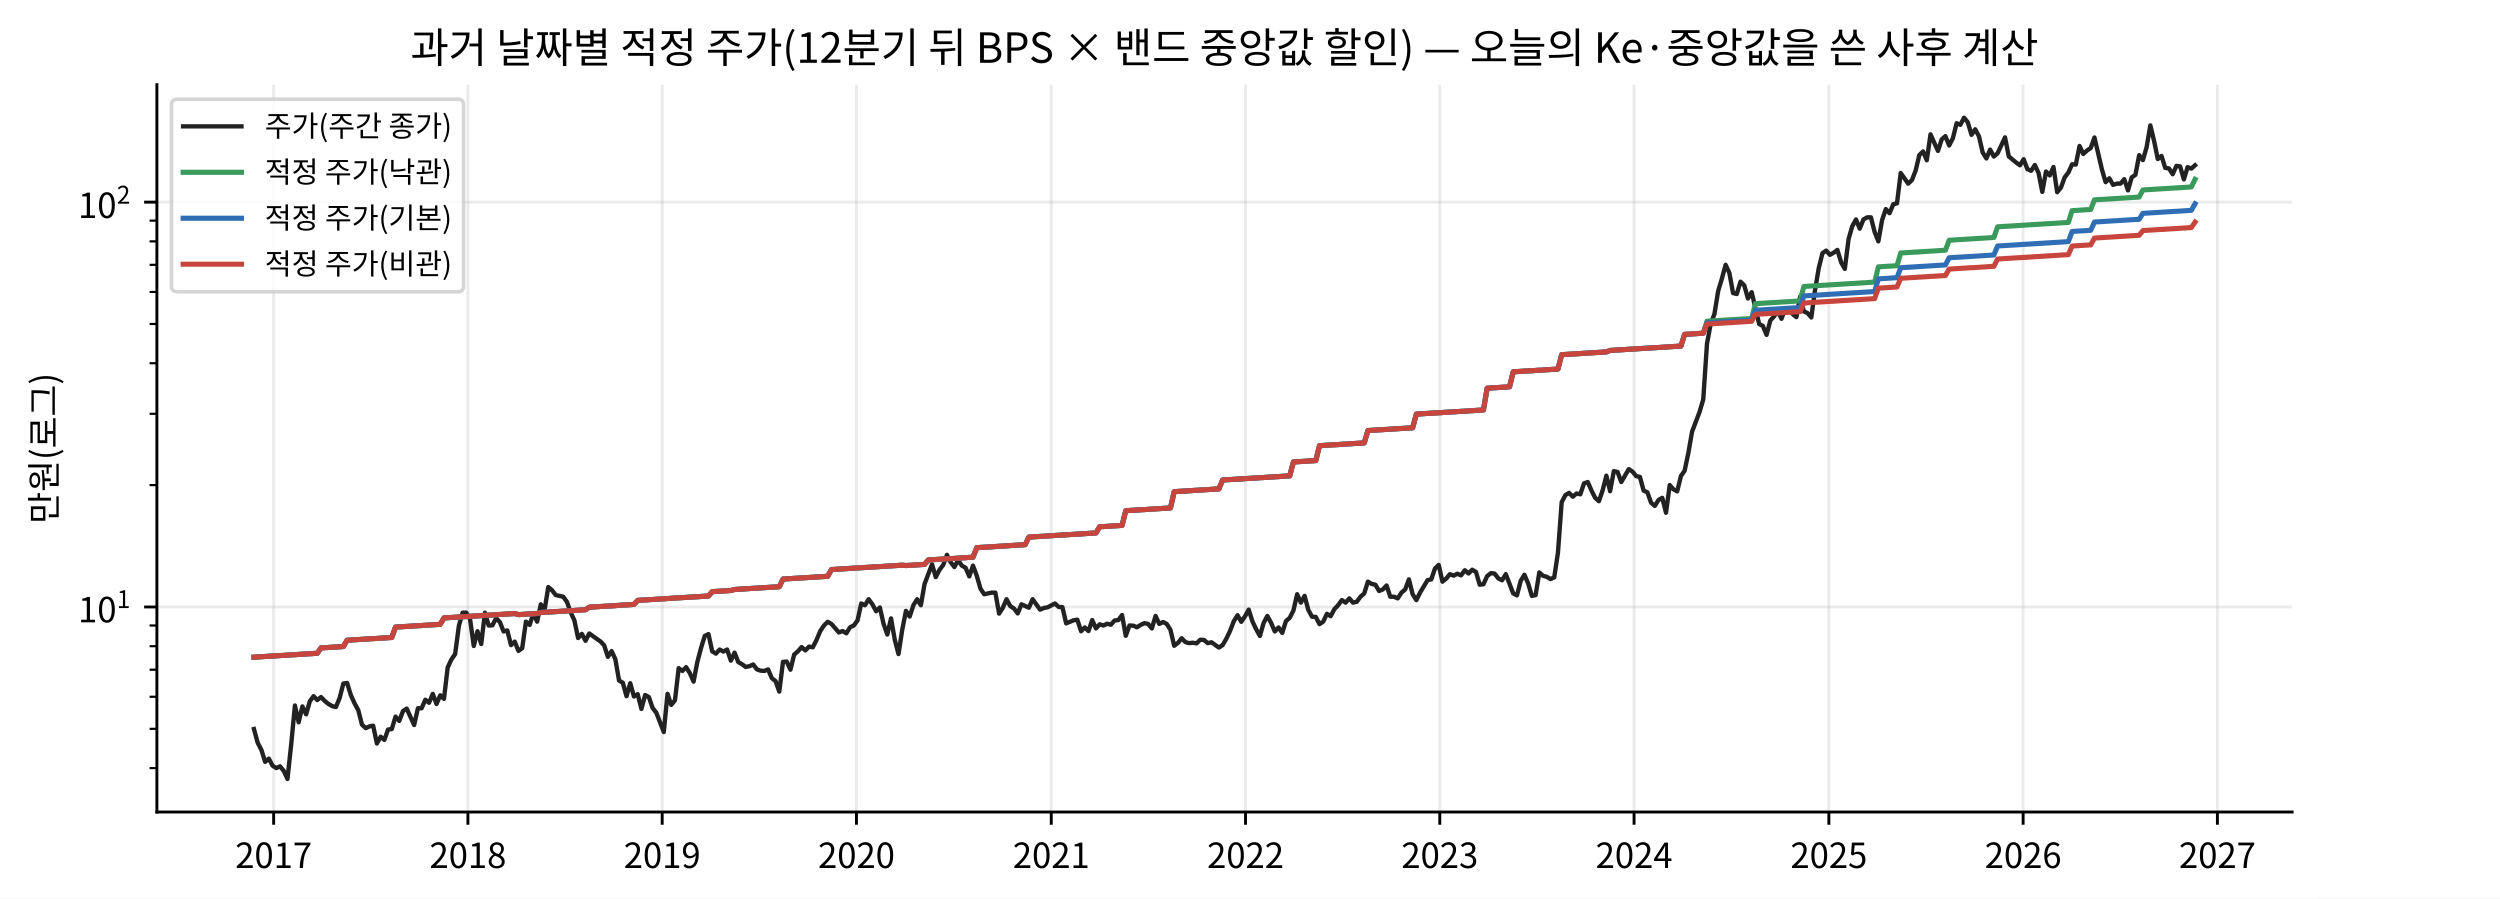
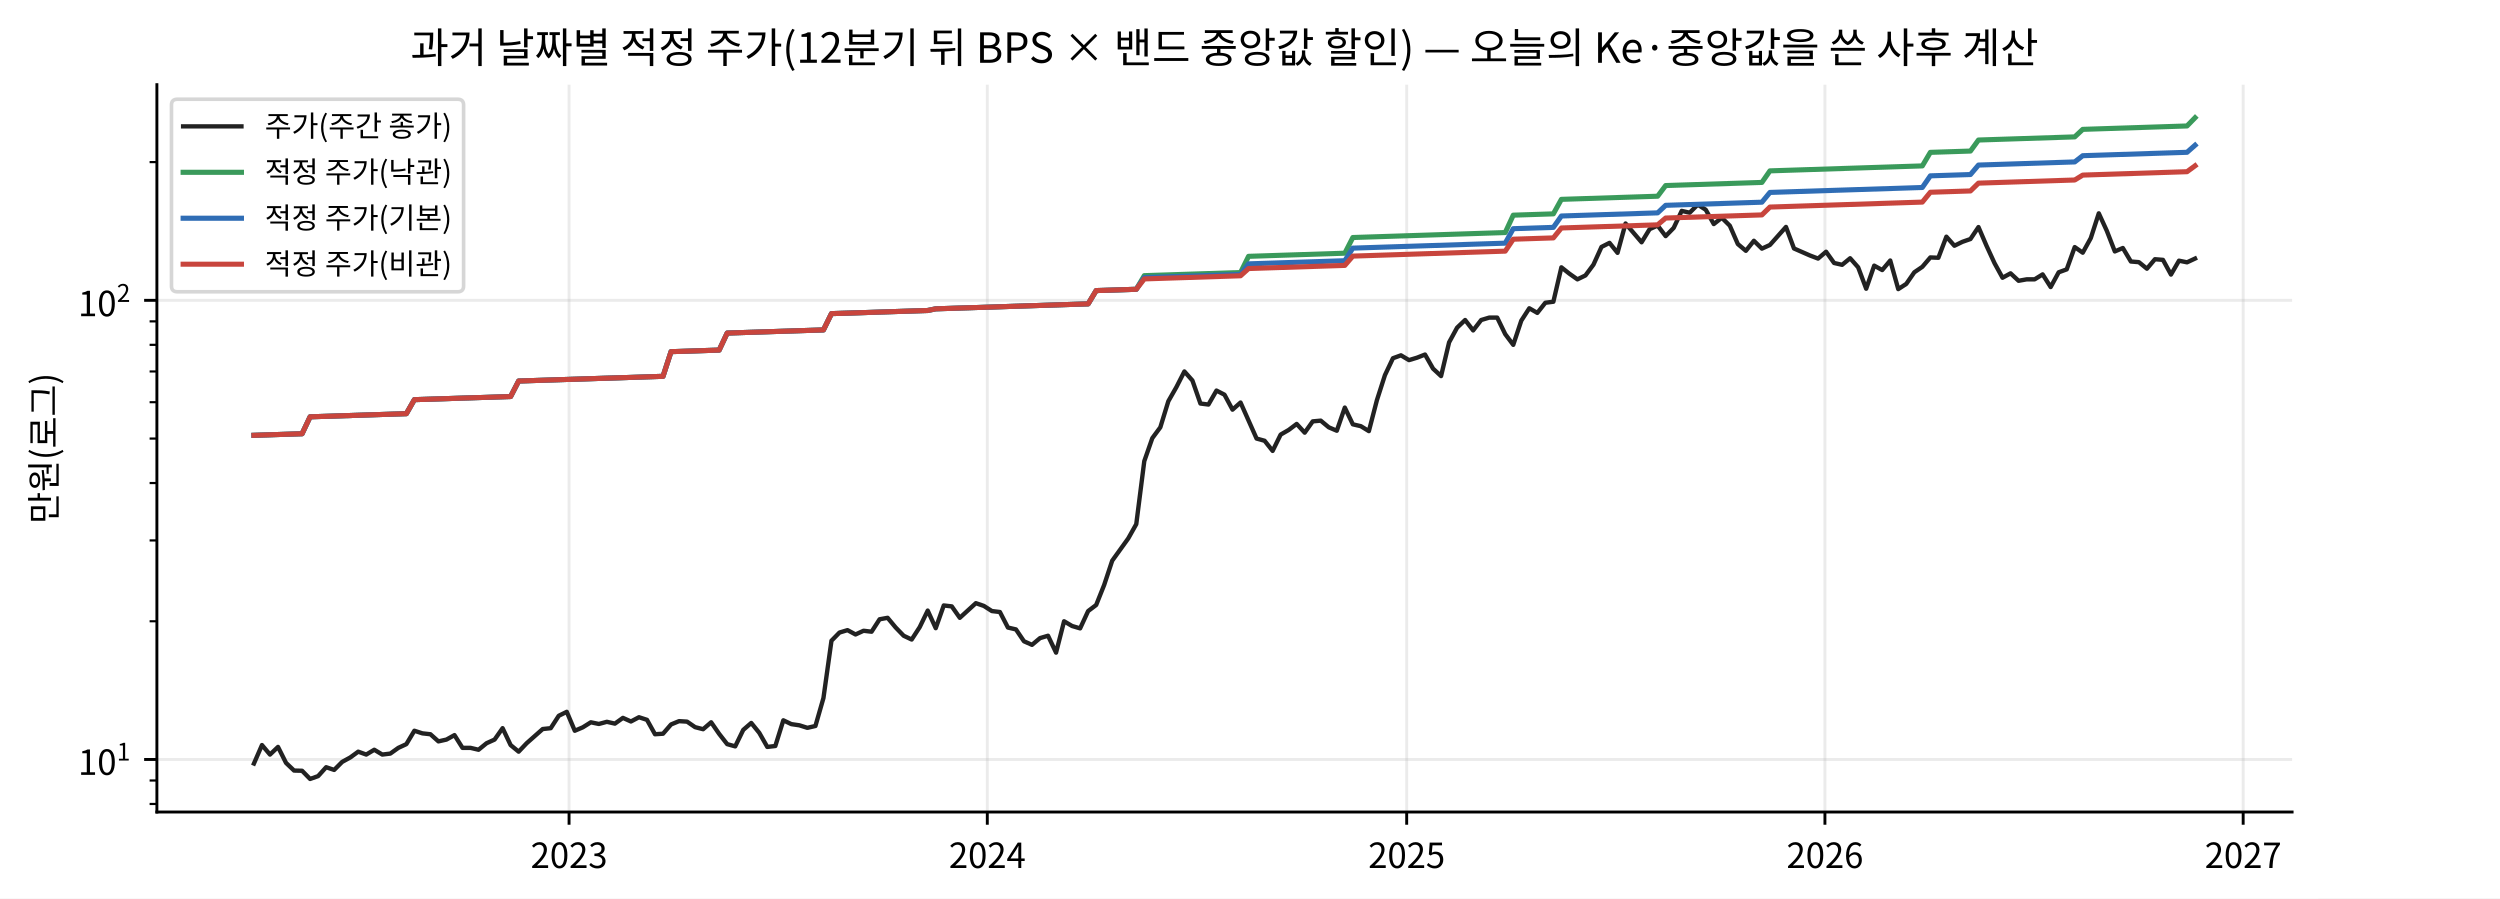
<svg xmlns="http://www.w3.org/2000/svg" xmlns:xlink="http://www.w3.org/1999/xlink" viewBox="0 0 686 246.516" width="686" height="246.516">
  <style>.grid{stroke:#e2e0d8;stroke-width:1}.zero{stroke:#8a8984;stroke-width:1}.base{stroke:#52514e;stroke-dasharray:5 4;stroke-width:1.2}.ax{fill:#52514e;font-size:11px}.dl{fill:#0b0b0b;font-size:11px;font-weight:600}text{font-family:-apple-system,'Apple SD Gothic Neo','Malgun Gothic','Noto Sans KR',sans-serif}</style>
  <rect x="0" y="0" width="686" height="246.516" fill="#ffffff" />
  <defs>
    <style type="text/css">*{stroke-linejoin: round; stroke-linecap: butt}</style>
  </defs>
  <g id="figure_1">
    <g id="patch_1">
      <path d="M 0 246.516  L 636.151 246.516  L 636.151 0  L 0 0  z " style="fill: #ffffff" />
    </g>
    <g id="axes_1">
      <g id="patch_2">
        <path d="M 43.051 222.816  L 628.951 222.816  L 628.951 23.232  L 43.051 23.232  z " style="fill: #ffffff" />
      </g>
      <g id="matplotlib.axis_1">
        <g id="xtick_1">
          <g id="line2d_1">
-             <path clip-path="url(#pcedff28f87)" d="M 75.087 222.816  L 75.087 23.232  " style="fill: none; stroke: #b0b0b0; stroke-opacity: 0.25; stroke-width: 0.8; stroke-linecap: square" />
+             <path clip-path="url(#p30b977c660)" d="M 156.15 222.816  L 156.15 23.232  " style="fill: none; stroke: #b0b0b0; stroke-opacity: 0.25; stroke-width: 0.8; stroke-linecap: square" />
          </g>
          <g id="line2d_2">
            <defs>
-               <path d="M 0 0  L 0 3.5  " id="m776d22deaa" style="stroke: #000000; stroke-width: 0.8" />
+               <path d="M 0 0  L 0 3.5  " id="m3dbe703249" style="stroke: #000000; stroke-width: 0.8" />
            </defs>
            <g>
-               <use style="stroke: #000000; stroke-width: 0.8" x="75.087" xlink:href="#m776d22deaa" y="222.816" />
+               <use style="stroke: #000000; stroke-width: 0.8" x="156.15" xlink:href="#m3dbe703249" y="222.816" />
            </g>
          </g>
          <g id="text_1">
-             <text style="font-size: 9.5px; font-family: 'Noto Sans CJK JP'; text-anchor: middle" transform="rotate(-0 75.08699 238.176)" x="75.087" y="238.176">2017</text>
+             <text style="font-size: 9.5px; font-family: 'Noto Sans CJK JP'; text-anchor: middle" transform="rotate(-0 156.1502 238.176)" x="156.15" y="238.176">2023</text>
          </g>
        </g>
        <g id="xtick_2">
          <g id="line2d_3">
-             <path clip-path="url(#pcedff28f87)" d="M 128.394 222.816  L 128.394 23.232  " style="fill: none; stroke: #b0b0b0; stroke-opacity: 0.25; stroke-width: 0.8; stroke-linecap: square" />
+             <path clip-path="url(#p30b977c660)" d="M 270.915 222.816  L 270.915 23.232  " style="fill: none; stroke: #b0b0b0; stroke-opacity: 0.25; stroke-width: 0.8; stroke-linecap: square" />
          </g>
          <g id="line2d_4">
            <g>
-               <use style="stroke: #000000; stroke-width: 0.8" x="128.394" xlink:href="#m776d22deaa" y="222.816" />
+               <use style="stroke: #000000; stroke-width: 0.8" x="270.915" xlink:href="#m3dbe703249" y="222.816" />
            </g>
          </g>
          <g id="text_2">
-             <text style="font-size: 9.5px; font-family: 'Noto Sans CJK JP'; text-anchor: middle" transform="rotate(-0 128.3944 238.176)" x="128.394" y="238.176">2018</text>
+             <text style="font-size: 9.5px; font-family: 'Noto Sans CJK JP'; text-anchor: middle" transform="rotate(-0 270.9154 238.176)" x="270.915" y="238.176">2024</text>
          </g>
        </g>
        <g id="xtick_3">
          <g id="line2d_5">
-             <path clip-path="url(#pcedff28f87)" d="M 181.702 222.816  L 181.702 23.232  " style="fill: none; stroke: #b0b0b0; stroke-opacity: 0.25; stroke-width: 0.8; stroke-linecap: square" />
+             <path clip-path="url(#p30b977c660)" d="M 385.995 222.816  L 385.995 23.232  " style="fill: none; stroke: #b0b0b0; stroke-opacity: 0.25; stroke-width: 0.8; stroke-linecap: square" />
          </g>
          <g id="line2d_6">
            <g>
-               <use style="stroke: #000000; stroke-width: 0.8" x="181.702" xlink:href="#m776d22deaa" y="222.816" />
+               <use style="stroke: #000000; stroke-width: 0.8" x="385.995" xlink:href="#m3dbe703249" y="222.816" />
            </g>
          </g>
          <g id="text_3">
-             <text style="font-size: 9.5px; font-family: 'Noto Sans CJK JP'; text-anchor: middle" transform="rotate(-0 181.7019 238.176)" x="181.702" y="238.176">2019</text>
+             <text style="font-size: 9.5px; font-family: 'Noto Sans CJK JP'; text-anchor: middle" transform="rotate(-0 385.995 238.176)" x="385.995" y="238.176">2025</text>
          </g>
        </g>
        <g id="xtick_4">
          <g id="line2d_7">
-             <path clip-path="url(#pcedff28f87)" d="M 235.009 222.816  L 235.009 23.232  " style="fill: none; stroke: #b0b0b0; stroke-opacity: 0.25; stroke-width: 0.8; stroke-linecap: square" />
+             <path clip-path="url(#p30b977c660)" d="M 500.76 222.816  L 500.76 23.232  " style="fill: none; stroke: #b0b0b0; stroke-opacity: 0.25; stroke-width: 0.8; stroke-linecap: square" />
          </g>
          <g id="line2d_8">
            <g>
-               <use style="stroke: #000000; stroke-width: 0.8" x="235.009" xlink:href="#m776d22deaa" y="222.816" />
+               <use style="stroke: #000000; stroke-width: 0.8" x="500.76" xlink:href="#m3dbe703249" y="222.816" />
            </g>
          </g>
          <g id="text_4">
-             <text style="font-size: 9.5px; font-family: 'Noto Sans CJK JP'; text-anchor: middle" transform="rotate(-0 235.0093 238.176)" x="235.009" y="238.176">2020</text>
+             <text style="font-size: 9.5px; font-family: 'Noto Sans CJK JP'; text-anchor: middle" transform="rotate(-0 500.7602 238.176)" x="500.76" y="238.176">2026</text>
          </g>
        </g>
        <g id="xtick_5">
          <g id="line2d_9">
-             <path clip-path="url(#pcedff28f87)" d="M 288.463 222.816  L 288.463 23.232  " style="fill: none; stroke: #b0b0b0; stroke-opacity: 0.25; stroke-width: 0.8; stroke-linecap: square" />
+             <path clip-path="url(#p30b977c660)" d="M 615.525 222.816  L 615.525 23.232  " style="fill: none; stroke: #b0b0b0; stroke-opacity: 0.25; stroke-width: 0.8; stroke-linecap: square" />
          </g>
          <g id="line2d_10">
            <g>
-               <use style="stroke: #000000; stroke-width: 0.8" x="288.463" xlink:href="#m776d22deaa" y="222.816" />
+               <use style="stroke: #000000; stroke-width: 0.8" x="615.525" xlink:href="#m3dbe703249" y="222.816" />
            </g>
          </g>
          <g id="text_5">
-             <text style="font-size: 9.5px; font-family: 'Noto Sans CJK JP'; text-anchor: middle" transform="rotate(-0 288.4628 238.176)" x="288.463" y="238.176">2021</text>
-           </g>
-         </g>
-         <g id="xtick_6">
-           <g id="line2d_11">
-             <path clip-path="url(#pcedff28f87)" d="M 341.77 222.816  L 341.77 23.232  " style="fill: none; stroke: #b0b0b0; stroke-opacity: 0.25; stroke-width: 0.8; stroke-linecap: square" />
-           </g>
-           <g id="line2d_12">
-             <g>
-               <use style="stroke: #000000; stroke-width: 0.8" x="341.77" xlink:href="#m776d22deaa" y="222.816" />
-             </g>
-           </g>
-           <g id="text_6">
-             <text style="font-size: 9.5px; font-family: 'Noto Sans CJK JP'; text-anchor: middle" transform="rotate(-0 341.7703 238.176)" x="341.77" y="238.176">2022</text>
-           </g>
-         </g>
-         <g id="xtick_7">
-           <g id="line2d_13">
-             <path clip-path="url(#pcedff28f87)" d="M 395.078 222.816  L 395.078 23.232  " style="fill: none; stroke: #b0b0b0; stroke-opacity: 0.25; stroke-width: 0.8; stroke-linecap: square" />
-           </g>
-           <g id="line2d_14">
-             <g>
-               <use style="stroke: #000000; stroke-width: 0.8" x="395.078" xlink:href="#m776d22deaa" y="222.816" />
-             </g>
-           </g>
-           <g id="text_7">
-             <text style="font-size: 9.5px; font-family: 'Noto Sans CJK JP'; text-anchor: middle" transform="rotate(-0 395.0777 238.176)" x="395.078" y="238.176">2023</text>
-           </g>
-         </g>
-         <g id="xtick_8">
-           <g id="line2d_15">
-             <path clip-path="url(#pcedff28f87)" d="M 448.385 222.816  L 448.385 23.232  " style="fill: none; stroke: #b0b0b0; stroke-opacity: 0.25; stroke-width: 0.8; stroke-linecap: square" />
-           </g>
-           <g id="line2d_16">
-             <g>
-               <use style="stroke: #000000; stroke-width: 0.8" x="448.385" xlink:href="#m776d22deaa" y="222.816" />
-             </g>
-           </g>
-           <g id="text_8">
-             <text style="font-size: 9.5px; font-family: 'Noto Sans CJK JP'; text-anchor: middle" transform="rotate(-0 448.3852 238.176)" x="448.385" y="238.176">2024</text>
-           </g>
-         </g>
-         <g id="xtick_9">
-           <g id="line2d_17">
-             <path clip-path="url(#pcedff28f87)" d="M 501.839 222.816  L 501.839 23.232  " style="fill: none; stroke: #b0b0b0; stroke-opacity: 0.25; stroke-width: 0.8; stroke-linecap: square" />
-           </g>
-           <g id="line2d_18">
-             <g>
-               <use style="stroke: #000000; stroke-width: 0.8" x="501.839" xlink:href="#m776d22deaa" y="222.816" />
-             </g>
-           </g>
-           <g id="text_9">
-             <text style="font-size: 9.5px; font-family: 'Noto Sans CJK JP'; text-anchor: middle" transform="rotate(-0 501.8387 238.176)" x="501.839" y="238.176">2025</text>
-           </g>
-         </g>
-         <g id="xtick_10">
-           <g id="line2d_19">
-             <path clip-path="url(#pcedff28f87)" d="M 555.146 222.816  L 555.146 23.232  " style="fill: none; stroke: #b0b0b0; stroke-opacity: 0.25; stroke-width: 0.8; stroke-linecap: square" />
-           </g>
-           <g id="line2d_20">
-             <g>
-               <use style="stroke: #000000; stroke-width: 0.8" x="555.146" xlink:href="#m776d22deaa" y="222.816" />
-             </g>
-           </g>
-           <g id="text_10">
-             <text style="font-size: 9.5px; font-family: 'Noto Sans CJK JP'; text-anchor: middle" transform="rotate(-0 555.1461 238.176)" x="555.146" y="238.176">2026</text>
-           </g>
-         </g>
-         <g id="xtick_11">
-           <g id="line2d_21">
-             <path clip-path="url(#pcedff28f87)" d="M 608.454 222.816  L 608.454 23.232  " style="fill: none; stroke: #b0b0b0; stroke-opacity: 0.25; stroke-width: 0.8; stroke-linecap: square" />
-           </g>
-           <g id="line2d_22">
-             <g>
-               <use style="stroke: #000000; stroke-width: 0.8" x="608.454" xlink:href="#m776d22deaa" y="222.816" />
-             </g>
-           </g>
-           <g id="text_11">
-             <text style="font-size: 9.5px; font-family: 'Noto Sans CJK JP'; text-anchor: middle" transform="rotate(-0 608.4536 238.176)" x="608.454" y="238.176">2027</text>
+             <text style="font-size: 9.5px; font-family: 'Noto Sans CJK JP'; text-anchor: middle" transform="rotate(-0 615.5254 238.176)" x="615.525" y="238.176">2027</text>
          </g>
        </g>
      </g>
      <g id="matplotlib.axis_2">
        <g id="ytick_1">
-           <g id="line2d_23">
-             <path clip-path="url(#pcedff28f87)" d="M 43.051 166.551  L 628.951 166.551  " style="fill: none; stroke: #b0b0b0; stroke-opacity: 0.25; stroke-width: 0.8; stroke-linecap: square" />
-           </g>
-           <g id="line2d_24">
+           <g id="line2d_11">
+             <path clip-path="url(#p30b977c660)" d="M 43.051 208.403  L 628.951 208.403  " style="fill: none; stroke: #b0b0b0; stroke-opacity: 0.25; stroke-width: 0.8; stroke-linecap: square" />
+           </g>
+           <g id="line2d_12">
            <defs>
-               <path d="M 0 0  L -3.5 0  " id="mda785e88b9" style="stroke: #000000; stroke-width: 0.8" />
+               <path d="M 0 0  L -3.5 0  " id="m6e956d0246" style="stroke: #000000; stroke-width: 0.8" />
            </defs>
            <g>
-               <use style="stroke: #000000; stroke-width: 0.8" x="43.051" xlink:href="#mda785e88b9" y="166.551" />
-             </g>
-           </g>
-           <g id="text_12">
-             <g transform="translate(21.42141 170.9686)">
+               <use style="stroke: #000000; stroke-width: 0.8" x="43.051" xlink:href="#m6e956d0246" y="208.403" />
+             </g>
+           </g>
+           <g id="text_6">
+             <g transform="translate(21.42141 212.8204)">
              <text>
                <tspan style="font-size: 9.5px; font-family: 'Noto Sans CJK JP'" x="0" y="-0.198">1</tspan>
                <tspan style="font-size: 9.5px; font-family: 'Noto Sans CJK JP'" x="5.273" y="-0.198">0</tspan>
                <tspan style="font-size: 6.65px; font-family: 'Noto Sans CJK JP'" x="10.636" y="-4.122">1</tspan>
              </text>
            </g>
          </g>
        </g>
        <g id="ytick_2">
-           <g id="line2d_25">
-             <path clip-path="url(#pcedff28f87)" d="M 43.051 55.46  L 628.951 55.46  " style="fill: none; stroke: #b0b0b0; stroke-opacity: 0.25; stroke-width: 0.8; stroke-linecap: square" />
-           </g>
-           <g id="line2d_26">
-             <g>
-               <use style="stroke: #000000; stroke-width: 0.8" x="43.051" xlink:href="#mda785e88b9" y="55.46" />
-             </g>
-           </g>
-           <g id="text_13">
-             <g transform="translate(21.42141 59.92499)">
+           <g id="line2d_13">
+             <path clip-path="url(#p30b977c660)" d="M 43.051 82.413  L 628.951 82.413  " style="fill: none; stroke: #b0b0b0; stroke-opacity: 0.25; stroke-width: 0.8; stroke-linecap: square" />
+           </g>
+           <g id="line2d_14">
+             <g>
+               <use style="stroke: #000000; stroke-width: 0.8" x="43.051" xlink:href="#m6e956d0246" y="82.413" />
+             </g>
+           </g>
+           <g id="text_7">
+             <g transform="translate(21.42141 86.87751)">
              <text>
                <tspan style="font-size: 9.5px; font-family: 'Noto Sans CJK JP'" x="0" y="-0.111">1</tspan>
                <tspan style="font-size: 9.5px; font-family: 'Noto Sans CJK JP'" x="5.273" y="-0.111">0</tspan>
                <tspan style="font-size: 6.65px; font-family: 'Noto Sans CJK JP'" x="10.636" y="-4.034">2</tspan>
              </text>
            </g>
          </g>
        </g>
        <g id="ytick_3">
-           <g id="line2d_27">
+           <g id="line2d_15">
            <defs>
-               <path d="M 0 0  L -2 0  " id="ma92414a783" style="stroke: #000000; stroke-width: 0.6" />
+               <path d="M 0 0  L -2 0  " id="m35cea400b5" style="stroke: #000000; stroke-width: 0.6" />
            </defs>
            <g>
-               <use style="stroke: #000000; stroke-width: 0.6" x="43.051" xlink:href="#ma92414a783" y="210.759" />
+               <use style="stroke: #000000; stroke-width: 0.6" x="43.051" xlink:href="#m35cea400b5" y="220.613" />
            </g>
          </g>
        </g>
        <g id="ytick_4">
-           <g id="line2d_28">
-             <g>
-               <use style="stroke: #000000; stroke-width: 0.6" x="43.051" xlink:href="#ma92414a783" y="199.993" />
+           <g id="line2d_16">
+             <g>
+               <use style="stroke: #000000; stroke-width: 0.6" x="43.051" xlink:href="#m35cea400b5" y="214.168" />
            </g>
          </g>
        </g>
        <g id="ytick_5">
-           <g id="line2d_29">
-             <g>
-               <use style="stroke: #000000; stroke-width: 0.6" x="43.051" xlink:href="#ma92414a783" y="191.197" />
+           <g id="line2d_17">
+             <g>
+               <use style="stroke: #000000; stroke-width: 0.6" x="43.051" xlink:href="#m35cea400b5" y="170.476" />
            </g>
          </g>
        </g>
        <g id="ytick_6">
-           <g id="line2d_30">
-             <g>
-               <use style="stroke: #000000; stroke-width: 0.6" x="43.051" xlink:href="#ma92414a783" y="183.759" />
+           <g id="line2d_18">
+             <g>
+               <use style="stroke: #000000; stroke-width: 0.6" x="43.051" xlink:href="#m35cea400b5" y="148.29" />
            </g>
          </g>
        </g>
        <g id="ytick_7">
-           <g id="line2d_31">
-             <g>
-               <use style="stroke: #000000; stroke-width: 0.6" x="43.051" xlink:href="#ma92414a783" y="177.317" />
+           <g id="line2d_19">
+             <g>
+               <use style="stroke: #000000; stroke-width: 0.6" x="43.051" xlink:href="#m35cea400b5" y="132.549" />
            </g>
          </g>
        </g>
        <g id="ytick_8">
-           <g id="line2d_32">
-             <g>
-               <use style="stroke: #000000; stroke-width: 0.6" x="43.051" xlink:href="#ma92414a783" y="171.634" />
+           <g id="line2d_20">
+             <g>
+               <use style="stroke: #000000; stroke-width: 0.6" x="43.051" xlink:href="#m35cea400b5" y="120.339" />
            </g>
          </g>
        </g>
        <g id="ytick_9">
-           <g id="line2d_33">
-             <g>
-               <use style="stroke: #000000; stroke-width: 0.6" x="43.051" xlink:href="#ma92414a783" y="133.109" />
+           <g id="line2d_21">
+             <g>
+               <use style="stroke: #000000; stroke-width: 0.6" x="43.051" xlink:href="#m35cea400b5" y="110.363" />
            </g>
          </g>
        </g>
        <g id="ytick_10">
-           <g id="line2d_34">
-             <g>
-               <use style="stroke: #000000; stroke-width: 0.6" x="43.051" xlink:href="#ma92414a783" y="113.547" />
+           <g id="line2d_22">
+             <g>
+               <use style="stroke: #000000; stroke-width: 0.6" x="43.051" xlink:href="#m35cea400b5" y="101.929" />
            </g>
          </g>
        </g>
        <g id="ytick_11">
-           <g id="line2d_35">
-             <g>
-               <use style="stroke: #000000; stroke-width: 0.6" x="43.051" xlink:href="#ma92414a783" y="99.668" />
+           <g id="line2d_23">
+             <g>
+               <use style="stroke: #000000; stroke-width: 0.6" x="43.051" xlink:href="#m35cea400b5" y="94.622" />
            </g>
          </g>
        </g>
        <g id="ytick_12">
-           <g id="line2d_36">
-             <g>
-               <use style="stroke: #000000; stroke-width: 0.6" x="43.051" xlink:href="#ma92414a783" y="88.902" />
+           <g id="line2d_24">
+             <g>
+               <use style="stroke: #000000; stroke-width: 0.6" x="43.051" xlink:href="#m35cea400b5" y="88.178" />
            </g>
          </g>
        </g>
        <g id="ytick_13">
-           <g id="line2d_37">
-             <g>
-               <use style="stroke: #000000; stroke-width: 0.6" x="43.051" xlink:href="#ma92414a783" y="80.105" />
-             </g>
-           </g>
-         </g>
-         <g id="ytick_14">
-           <g id="line2d_38">
-             <g>
-               <use style="stroke: #000000; stroke-width: 0.6" x="43.051" xlink:href="#ma92414a783" y="72.668" />
-             </g>
-           </g>
-         </g>
-         <g id="ytick_15">
-           <g id="line2d_39">
-             <g>
-               <use style="stroke: #000000; stroke-width: 0.6" x="43.051" xlink:href="#ma92414a783" y="66.226" />
-             </g>
-           </g>
-         </g>
-         <g id="ytick_16">
-           <g id="line2d_40">
-             <g>
-               <use style="stroke: #000000; stroke-width: 0.6" x="43.051" xlink:href="#ma92414a783" y="60.543" />
-             </g>
-           </g>
-         </g>
-         <g id="text_14">
+           <g id="line2d_25">
+             <g>
+               <use style="stroke: #000000; stroke-width: 0.6" x="43.051" xlink:href="#m35cea400b5" y="44.486" />
+             </g>
+           </g>
+         </g>
+         <g id="text_8">
          <text style="font-size: 9.5px; font-family: 'Noto Sans CJK JP'; text-anchor: middle" transform="rotate(-90 15.56 123.024)" x="15.56" y="123.024">만원(로그)</text>
        </g>
      </g>
-       <g id="line2d_41">
-         <path clip-path="url(#pcedff28f87)" d="M 69.683 200.041  L 70.706 203.806  L 71.728 205.778  L 72.75 209.041  L 73.773 208.176  L 74.795 210.1  L 75.817 210.759  L 76.84 210.279  L 77.862 211.549  L 78.884 213.744  L 79.907 204.226  L 80.929 193.587  L 81.951 198.194  L 82.974 193.841  L 83.996 196.013  L 85.018 192.418  L 86.041 191.036  L 87.063 192.089  L 88.085 191.277  L 89.108 192.336  L 90.13 193.166  L 91.152 193.756  L 92.175 194.011  L 93.197 191.519  L 94.219 187.558  L 95.242 187.409  L 96.264 190.716  L 97.286 192.999  L 98.309 194.871  L 99.331 198.849  L 100.353 199.8  L 101.376 199.322  L 102.398 199.132  L 103.42 204.016  L 104.443 202.164  L 105.465 203.03  L 106.487 200.186  L 107.51 200.041  L 108.532 196.639  L 109.554 197.823  L 110.577 195.132  L 111.599 194.439  L 113.644 198.943  L 114.666 194.353  L 115.688 194.353  L 116.711 192.007  L 117.733 192.832  L 118.755 190.399  L 119.778 193.166  L 120.8 190.796  L 121.822 191.763  L 122.845 183.143  L 123.867 180.948  L 124.889 179.475  L 125.912 171.742  L 126.934 168.12  L 127.956 168.12  L 128.979 169.897  L 130.001 177.257  L 131.023 173.215  L 132.046 176.718  L 133.068 168.12  L 134.09 171.634  L 135.113 171.581  L 136.135 169.639  L 137.157 170.679  L 138.18 173.27  L 139.202 172.994  L 140.224 177.016  L 141.247 176.067  L 142.269 178.6  L 143.291 177.863  L 144.314 170.574  L 145.336 171.474  L 146.358 168.27  L 147.381 170.574  L 148.403 165.833  L 149.425 167.427  L 150.448 161.083  L 151.47 161.953  L 152.492 163.287  L 154.537 163.74  L 155.559 165.125  L 156.582 168.021  L 157.604 170.208  L 158.626 175.078  L 159.649 173.94  L 160.671 175.832  L 161.693 173.828  L 164.76 176.008  L 165.783 177.076  L 166.805 180.238  L 167.827 178.662  L 168.85 180.883  L 169.872 186.745  L 170.894 187.335  L 171.917 191.036  L 172.939 187.483  L 173.961 191.116  L 174.984 190.478  L 176.006 194.525  L 177.028 190.716  L 178.051 191.277  L 179.073 194.267  L 180.095 195.57  L 182.14 200.869  L 183.162 190.399  L 184.185 193.418  L 185.207 192.171  L 186.229 183.348  L 187.252 184.105  L 188.274 183.075  L 189.296 184.734  L 190.319 187.039  L 191.341 181.669  L 192.363 177.802  L 193.386 174.506  L 194.408 173.996  L 195.43 178.724  L 196.453 179.349  L 197.475 178.23  L 198.497 178.787  L 199.52 178.23  L 200.542 181.274  L 201.564 179.098  L 202.587 181.669  L 203.609 182.266  L 204.631 183.007  L 205.654 182.804  L 206.676 182.333  L 207.698 183.69  L 208.721 184.036  L 209.743 184.105  L 210.765 183.69  L 211.788 186.089  L 212.81 186.891  L 213.832 189.77  L 214.855 181.603  L 215.877 181.537  L 216.899 183.759  L 217.922 179.602  L 218.944 178.724  L 219.966 177.559  L 220.989 178.477  L 222.011 177.438  L 223.033 177.619  L 224.056 175.599  L 225.078 173.159  L 226.1 171.634  L 227.123 170.626  L 228.145 171.207  L 230.19 173.548  L 231.212 173.159  L 232.234 173.772  L 233.257 172.119  L 234.279 171.634  L 235.301 170.26  L 236.324 165.596  L 237.346 166.071  L 238.368 164.427  L 239.391 165.833  L 240.413 167.723  L 241.435 166.696  L 242.458 171.207  L 243.48 174.109  L 244.502 169.691  L 245.525 175.541  L 246.547 179.475  L 247.569 172.828  L 248.592 167.624  L 249.614 169.178  L 250.636 166.071  L 251.659 164.427  L 252.681 166.071  L 253.703 160.23  L 255.748 154.83  L 256.77 158.362  L 257.793 156.368  L 258.815 155.019  L 259.837 152.251  L 260.86 154.266  L 261.882 155.593  L 262.904 153.708  L 263.927 155.21  L 264.949 155.785  L 265.971 158.159  L 266.994 155.21  L 268.016 157.956  L 269.038 161.516  L 270.061 163.062  L 272.105 162.615  L 273.128 162.615  L 274.15 168.37  L 275.172 166.793  L 276.195 164.427  L 277.217 166.311  L 278.239 166.987  L 279.262 168.32  L 280.284 165.833  L 282.329 166.745  L 283.351 164.427  L 285.396 167.28  L 286.418 166.841  L 287.441 166.648  L 289.485 165.596  L 290.508 166.551  L 291.53 166.599  L 292.552 171.048  L 294.597 170.208  L 295.619 170.052  L 296.642 173.215  L 297.664 172.173  L 298.686 173.159  L 299.709 170.156  L 300.731 172.445  L 301.753 171.314  L 302.776 171.634  L 303.798 171.154  L 304.82 171.42  L 305.843 170.26  L 306.865 170.156  L 307.887 168.773  L 308.91 174.449  L 309.932 171.634  L 310.954 171.688  L 311.977 172.119  L 312.999 171.474  L 314.021 170.995  L 315.044 171.207  L 316.066 172.445  L 317.088 169.026  L 318.111 171.207  L 319.133 170.679  L 320.155 171.207  L 321.178 172.828  L 322.2 177.197  L 323.222 176.421  L 324.245 175.136  L 325.267 176.185  L 326.289 176.48  L 327.312 176.362  L 328.334 176.539  L 329.356 175.541  L 330.379 175.599  L 331.401 176.48  L 332.423 176.243  L 334.468 177.68  L 335.49 177.016  L 336.513 175.251  L 337.535 173.104  L 338.557 170.469  L 339.58 168.823  L 340.602 170.626  L 341.624 169.128  L 342.647 167.28  L 343.669 170.522  L 344.691 172.664  L 345.714 174.506  L 346.736 170.942  L 347.758 169.026  L 348.781 170.89  L 349.803 173.27  L 350.825 172.173  L 351.848 173.66  L 352.87 170.417  L 353.892 169.536  L 354.915 167.526  L 355.937 163.062  L 356.959 165.36  L 357.982 163.513  L 359.004 167.378  L 360.026 169.229  L 361.049 169.28  L 362.071 171.261  L 363.093 170.574  L 364.116 168.42  L 365.138 169.077  L 366.16 167.134  L 367.183 166.071  L 368.205 164.659  L 369.227 165.36  L 370.25 164.197  L 371.272 165.36  L 372.294 165.125  L 373.317 163.74  L 374.339 162.838  L 375.361 159.599  L 376.384 160.23  L 377.406 160.442  L 378.428 162.173  L 379.451 161.734  L 380.473 160.655  L 381.495 163.74  L 382.518 163.74  L 383.54 164.197  L 384.562 162.615  L 385.585 161.734  L 386.607 158.976  L 387.629 163.062  L 388.652 164.659  L 389.674 162.615  L 391.719 159.183  L 392.741 158.976  L 393.763 155.979  L 394.786 155.019  L 395.808 159.599  L 396.83 158.771  L 397.853 157.554  L 398.875 157.956  L 399.897 157.434  L 400.92 157.876  L 401.942 156.485  L 402.964 157.354  L 403.987 156.329  L 405.009 156.957  L 406.031 160.442  L 407.054 160.314  L 408.076 158.078  L 409.098 157.275  L 410.121 157.394  L 411.143 158.73  L 412.165 159.224  L 413.188 157.554  L 415.232 162.838  L 416.255 163.377  L 417.277 159.39  L 418.299 157.715  L 419.322 160.103  L 420.344 163.513  L 421.366 163.287  L 422.389 157.076  L 423.411 157.997  L 424.433 158.28  L 425.456 158.894  L 426.478 158.443  L 427.5 151.681  L 428.523 137.819  L 429.545 135.839  L 430.567 135.255  L 431.59 136.3  L 432.612 135.407  L 433.634 135.635  L 434.657 132.629  L 435.679 132.272  L 436.701 134.604  L 437.724 136.611  L 438.746 137.527  L 439.768 134.529  L 440.791 130.526  L 441.813 134.778  L 442.835 129.285  L 443.858 129.508  L 444.88 132.272  L 446.925 128.731  L 447.947 129.396  L 448.969 130.641  L 449.992 130.87  L 451.014 134.629  L 452.036 135.079  L 453.059 137.952  L 454.081 138.813  L 455.103 137.185  L 456.126 136.611  L 457.148 140.696  L 458.17 133.109  L 459.193 134.257  L 460.215 134.828  L 461.237 130.641  L 462.26 129.173  L 463.282 124.313  L 464.304 118.452  L 466.349 113.067  L 467.371 109.611  L 468.394 94.362  L 469.416 88.805  L 470.438 86.182  L 471.461 79.865  L 472.483 76.467  L 473.505 72.668  L 474.528 74.854  L 475.55 80.428  L 476.572 80.672  L 477.595 77.294  L 478.617 78.291  L 479.639 81.908  L 480.662 80.186  L 482.706 88.902  L 483.729 89.435  L 484.751 91.887  L 485.773 87.946  L 486.796 86.824  L 487.818 85.368  L 488.84 87.476  L 489.863 84.744  L 490.885 84.567  L 491.907 86.182  L 492.93 87.01  L 493.952 81.409  L 494.974 85.457  L 495.997 85.909  L 497.019 87.102  L 498.041 79.625  L 499.064 73.573  L 500.086 69.468  L 501.108 68.764  L 502.131 69.922  L 503.153 69.34  L 504.175 68.574  L 505.198 71.984  L 506.22 73.784  L 507.242 65.626  L 508.265 62.068  L 509.287 60.223  L 510.309 62.737  L 511.332 60.223  L 512.354 59.64  L 513.376 59.64  L 514.399 63.643  L 515.421 66.226  L 516.443 60.383  L 517.466 57.379  L 518.488 58.497  L 519.51 56.042  L 520.533 55.799  L 521.555 47.475  L 523.6 50.382  L 524.622 49.436  L 525.644 46.825  L 526.667 42.543  L 527.689 41.556  L 528.711 43.966  L 529.734 36.873  L 531.778 41.412  L 532.801 38.237  L 533.823 37.367  L 534.846 39.921  L 535.868 37.934  L 536.89 33.82  L 537.913 34.254  L 538.935 32.304  L 539.957 33.544  L 540.98 37.004  L 542.002 35.481  L 543.024 37.401  L 544.047 41.846  L 545.069 43.475  L 546.091 41.053  L 547.114 42.951  L 548.136 42.065  L 550.181 37.7  L 551.203 42.913  L 553.248 44.617  L 554.27 45.355  L 555.292 43.701  L 556.315 46.423  L 557.337 46.865  L 558.359 45.277  L 559.382 47.475  L 560.404 52.649  L 561.426 47.067  L 562.449 48.133  L 563.471 45.827  L 564.493 52.74  L 565.516 51.48  L 566.538 48.675  L 567.56 47.352  L 568.583 45.082  L 569.605 45.16  L 570.627 40.061  L 571.65 42.248  L 572.672 41.304  L 573.694 40.625  L 574.717 37.733  L 576.761 46.463  L 577.784 49.992  L 578.806 48.927  L 579.828 50.73  L 580.851 50.382  L 581.873 50.382  L 582.895 49.181  L 583.918 52.241  L 584.94 48.675  L 585.962 47.968  L 586.985 42.58  L 588.007 43.928  L 589.029 40.413  L 590.052 34.409  L 591.074 38.644  L 592.096 43.625  L 593.119 42.802  L 594.141 46.064  L 595.163 46.223  L 596.186 47.803  L 597.208 45.512  L 598.23 45.669  L 599.253 49.223  L 600.275 45.866  L 601.297 46.263  L 602.32 45.355  L 602.32 45.355  " style="fill: none; stroke: #222222; stroke-width: 1.2; stroke-linecap: square" />
-       </g>
-       <g id="line2d_42">
-         <path clip-path="url(#pcedff28f87)" d="M 69.683 180.329  L 87.063 179.254  L 88.085 177.787  L 94.219 177.408  L 95.242 175.68  L 107.51 174.921  L 108.532 172.074  L 120.8 171.315  L 121.822 169.558  L 141.247 168.357  L 142.269 168.652  L 147.381 168.336  L 148.403 168.074  L 160.671 167.316  L 161.693 166.612  L 173.961 165.854  L 174.984 164.743  L 194.408 163.542  L 195.43 162.35  L 200.542 162.034  L 201.564 161.755  L 213.832 160.997  L 214.855 158.894  L 227.123 158.136  L 228.145 156.288  L 247.569 155.087  L 248.592 155.187  L 253.703 154.871  L 254.726 153.652  L 266.994 152.893  L 268.016 150.279  L 281.307 149.457  L 282.329 147.379  L 300.731 146.241  L 301.753 144.548  L 307.887 144.168  L 308.91 140.137  L 321.178 139.379  L 322.2 134.911  L 334.468 134.152  L 335.49 131.714  L 353.892 130.577  L 354.915 126.765  L 361.049 126.386  L 362.071 122.291  L 374.339 121.532  L 375.361 118.14  L 387.629 117.382  L 388.652 113.631  L 407.054 112.493  L 408.076 106.523  L 414.21 106.144  L 415.232 102.026  L 427.5 101.267  L 428.523 97.324  L 440.791 96.565  L 441.813 96.164  L 461.237 94.963  L 462.26 91.748  L 467.371 91.432  L 468.394 88.134  L 480.662 87.375  L 481.684 83.323  L 493.952 82.564  L 494.974 78.61  L 514.399 77.409  L 515.421 73.226  L 520.533 72.91  L 521.555 69.419  L 533.823 68.661  L 534.846 65.92  L 547.114 65.162  L 548.136 62.234  L 567.56 61.033  L 568.583 57.791  L 573.694 57.475  L 574.717 54.833  L 586.985 54.074  L 588.007 52.124  L 601.297 51.302  L 602.32 49.206  L 602.32 49.206  " style="fill: none; stroke: #3a9a5b; stroke-width: 1.4; stroke-linecap: square" />
-       </g>
-       <g id="line2d_43">
-         <path clip-path="url(#pcedff28f87)" d="M 69.683 180.329  L 87.063 179.254  L 88.085 177.787  L 94.219 177.408  L 95.242 175.68  L 107.51 174.921  L 108.532 172.074  L 120.8 171.315  L 121.822 169.558  L 141.247 168.357  L 142.269 168.652  L 147.381 168.336  L 148.403 168.074  L 160.671 167.316  L 161.693 166.612  L 173.961 165.854  L 174.984 164.743  L 194.408 163.542  L 195.43 162.35  L 200.542 162.034  L 201.564 161.755  L 213.832 160.997  L 214.855 158.894  L 227.123 158.136  L 228.145 156.288  L 247.569 155.087  L 248.592 155.187  L 253.703 154.871  L 254.726 153.652  L 266.994 152.893  L 268.016 150.279  L 281.307 149.457  L 282.329 147.379  L 300.731 146.241  L 301.753 144.548  L 307.887 144.168  L 308.91 140.137  L 321.178 139.379  L 322.2 134.911  L 334.468 134.152  L 335.49 131.714  L 353.892 130.577  L 354.915 126.765  L 361.049 126.386  L 362.071 122.291  L 374.339 121.532  L 375.361 118.14  L 387.629 117.382  L 388.652 113.631  L 407.054 112.493  L 408.076 106.523  L 414.21 106.144  L 415.232 102.026  L 427.5 101.267  L 428.523 97.324  L 440.791 96.565  L 441.813 96.164  L 461.237 94.963  L 462.26 91.748  L 467.371 91.432  L 468.394 88.592  L 480.662 87.834  L 481.684 85.137  L 493.952 84.378  L 494.974 81.198  L 514.399 79.997  L 515.421 76.514  L 520.533 76.198  L 521.555 73.457  L 533.823 72.699  L 534.846 70.731  L 547.114 69.972  L 548.136 67.501  L 567.56 66.3  L 568.583 63.513  L 573.694 63.197  L 574.717 60.926  L 586.985 60.168  L 588.007 58.542  L 601.297 57.72  L 602.32 55.916  L 602.32 55.916  " style="fill: none; stroke: #2f6db5; stroke-width: 1.4; stroke-linecap: square" />
-       </g>
-       <g id="line2d_44">
-         <path clip-path="url(#pcedff28f87)" d="M 69.683 180.329  L 87.063 179.254  L 88.085 177.787  L 94.219 177.408  L 95.242 175.68  L 107.51 174.921  L 108.532 172.074  L 120.8 171.315  L 121.822 169.558  L 141.247 168.357  L 142.269 168.652  L 147.381 168.336  L 148.403 168.074  L 160.671 167.316  L 161.693 166.612  L 173.961 165.854  L 174.984 164.743  L 194.408 163.542  L 195.43 162.35  L 200.542 162.034  L 201.564 161.755  L 213.832 160.997  L 214.855 158.894  L 227.123 158.136  L 228.145 156.288  L 247.569 155.087  L 248.592 155.187  L 253.703 154.871  L 254.726 153.652  L 266.994 152.893  L 268.016 150.279  L 281.307 149.457  L 282.329 147.379  L 300.731 146.241  L 301.753 144.548  L 307.887 144.168  L 308.91 140.137  L 321.178 139.379  L 322.2 134.911  L 334.468 134.152  L 335.49 131.714  L 353.892 130.577  L 354.915 126.765  L 361.049 126.386  L 362.071 122.291  L 374.339 121.532  L 375.361 118.14  L 387.629 117.382  L 388.652 113.631  L 407.054 112.493  L 408.076 106.523  L 414.21 106.144  L 415.232 102.026  L 427.5 101.267  L 428.523 97.324  L 440.791 96.565  L 441.813 96.164  L 461.237 94.963  L 462.26 91.748  L 467.371 91.432  L 468.394 88.924  L 480.662 88.166  L 481.684 86.267  L 493.952 85.509  L 494.974 83.14  L 514.399 81.939  L 515.421 79.067  L 520.533 78.751  L 521.555 76.361  L 533.823 75.603  L 534.846 73.835  L 547.114 73.077  L 548.136 71.073  L 567.56 69.872  L 568.583 67.512  L 573.694 67.196  L 574.717 65.323  L 586.985 64.565  L 588.007 63.269  L 601.297 62.447  L 602.32 60.938  L 602.32 60.938  " style="fill: none; stroke: #c8453d; stroke-width: 1.4; stroke-linecap: square" />
+       <g id="line2d_26">
+         <path clip-path="url(#p30b977c660)" d="M 69.683 209.508  L 71.884 204.446  L 74.085 207.052  L 76.286 204.957  L 78.487 209.341  L 80.688 211.44  L 82.889 211.498  L 85.09 213.744  L 87.291 212.965  L 89.492 210.523  L 91.693 211.267  L 93.894 209.063  L 96.095 207.858  L 98.296 206.257  L 100.497 207.052  L 102.698 205.733  L 104.899 207.052  L 107.1 206.786  L 109.301 205.215  L 111.502 204.192  L 113.703 200.518  L 115.904 201.233  L 118.105 201.474  L 120.306 203.437  L 122.507 202.94  L 124.708 201.716  L 126.909 205.215  L 129.11 205.215  L 131.311 205.733  L 133.512 203.939  L 135.713 202.94  L 137.914 199.812  L 140.114 204.446  L 142.315 206.257  L 144.516 203.939  L 148.918 200.046  L 151.119 199.812  L 153.32 196.412  L 155.521 195.325  L 157.722 200.518  L 159.923 199.579  L 162.124 198.199  L 164.325 198.655  L 166.526 198.063  L 168.727 198.564  L 170.928 196.987  L 173.129 197.973  L 175.33 196.809  L 177.531 197.522  L 179.732 201.474  L 181.933 201.33  L 184.134 198.793  L 186.335 197.882  L 188.536 198.018  L 190.737 199.532  L 192.938 200.093  L 195.139 198.199  L 197.34 201.378  L 199.541 204.192  L 201.742 204.803  L 203.943 200.282  L 206.144 198.381  L 208.345 201.09  L 210.546 204.957  L 212.747 204.701  L 214.948 197.657  L 217.149 198.701  L 219.35 199.023  L 221.551 199.719  L 223.752 199.208  L 225.953 191.538  L 228.154 175.817  L 230.355 173.571  L 232.556 172.91  L 234.756 174.095  L 236.957 173.081  L 239.158 173.34  L 241.359 169.932  L 243.56 169.527  L 245.761 172.171  L 247.962 174.447  L 250.163 175.486  L 252.364 172.086  L 254.565 167.546  L 256.766 172.369  L 258.967 166.138  L 261.168 166.392  L 263.369 169.527  L 267.771 165.51  L 269.972 166.265  L 272.173 167.676  L 274.374 167.937  L 276.575 172.199  L 278.776 172.71  L 280.977 175.968  L 283.178 176.945  L 285.379 175.098  L 287.58 174.447  L 289.781 179.08  L 291.982 170.476  L 294.183 171.777  L 296.384 172.425  L 298.585 167.676  L 300.786 166.012  L 302.987 160.5  L 305.188 153.853  L 309.59 147.746  L 311.791 143.826  L 313.992 126.532  L 316.193 120.23  L 318.394 117.254  L 320.595 110.09  L 322.796 106.237  L 324.997 101.929  L 327.197 104.407  L 329.398 110.729  L 331.599 111.005  L 333.8 107.175  L 336.001 108.305  L 338.202 112.407  L 340.403 110.455  L 344.805 120.339  L 347.006 120.945  L 349.207 123.725  L 351.408 119.256  L 353.609 117.983  L 355.81 116.331  L 358.011 118.722  L 360.212 115.624  L 362.413 115.424  L 364.614 117.254  L 366.815 118.193  L 369.016 111.842  L 371.217 116.433  L 373.418 116.945  L 375.619 118.299  L 377.82 109.819  L 380.021 102.954  L 382.222 98.3  L 384.423 97.501  L 386.624 98.814  L 388.825 98.154  L 391.026 97.285  L 393.227 101.153  L 395.428 103.194  L 397.629 93.943  L 399.83 89.907  L 402.031 87.814  L 404.232 90.665  L 406.433 87.814  L 408.634 87.154  L 410.835 87.154  L 413.036 91.693  L 415.237 94.622  L 417.438 87.995  L 419.639 84.589  L 421.839 85.856  L 424.04 83.073  L 426.241 82.797  L 428.442 73.356  L 430.643 75.099  L 432.844 76.653  L 435.045 75.58  L 437.246 72.619  L 439.447 67.763  L 441.648 66.644  L 443.849 69.377  L 446.05 61.332  L 450.452 66.48  L 452.653 62.88  L 454.854 61.893  L 457.055 64.789  L 459.256 62.536  L 461.457 57.871  L 463.658 58.362  L 465.859 56.151  L 468.06 57.557  L 470.261 61.481  L 472.462 59.755  L 474.663 61.931  L 476.864 66.973  L 479.065 68.82  L 481.266 66.073  L 483.467 68.225  L 485.668 67.221  L 490.07 62.271  L 492.271 68.183  L 496.673 70.115  L 498.874 70.952  L 501.075 69.076  L 503.276 72.164  L 505.477 72.665  L 507.678 70.863  L 509.879 73.356  L 512.08 79.224  L 514.281 72.894  L 516.481 74.103  L 518.682 71.487  L 520.883 79.328  L 523.084 77.898  L 525.285 74.718  L 527.486 73.217  L 529.687 70.642  L 531.888 70.731  L 534.089 64.948  L 536.29 67.429  L 538.491 66.358  L 540.692 65.588  L 542.893 62.309  L 545.094 67.429  L 547.295 72.209  L 549.496 76.212  L 551.697 75.004  L 553.898 77.048  L 556.099 76.653  L 558.3 76.653  L 560.501 75.291  L 562.702 78.762  L 564.903 74.718  L 567.104 73.915  L 569.305 67.805  L 571.506 69.334  L 573.707 65.347  L 575.908 58.539  L 578.109 63.341  L 580.31 68.991  L 582.511 68.057  L 584.712 71.757  L 586.913 71.937  L 589.114 73.728  L 591.315 71.13  L 593.516 71.308  L 595.717 75.339  L 597.918 71.532  L 600.119 71.982  L 602.32 70.952  L 602.32 70.952  " style="fill: none; stroke: #222222; stroke-width: 1.2; stroke-linecap: square" />
+       </g>
+       <g id="line2d_27">
+         <path clip-path="url(#p30b977c660)" d="M 69.683 119.449  L 82.889 119.019  L 85.09 114.374  L 111.502 113.514  L 113.703 109.668  L 140.114 108.807  L 142.315 104.554  L 181.933 103.263  L 184.134 96.492  L 197.34 96.062  L 199.541 91.392  L 225.953 90.531  L 228.154 86.059  L 254.565 85.199  L 256.766 84.744  L 298.585 83.381  L 300.786 79.735  L 311.791 79.377  L 313.992 75.637  L 340.403 74.776  L 342.604 70.338  L 369.016 69.478  L 371.217 65.174  L 413.036 63.812  L 415.237 59.041  L 426.241 58.682  L 428.442 54.702  L 454.854 53.842  L 457.055 50.915  L 483.467 50.055  L 485.668 46.885  L 527.486 45.523  L 529.687 41.807  L 540.692 41.449  L 542.893 38.421  L 569.305 37.561  L 571.506 35.496  L 600.119 34.564  L 602.32 32.304  L 602.32 32.304  " style="fill: none; stroke: #3a9a5b; stroke-width: 1.4; stroke-linecap: square" />
+       </g>
+       <g id="line2d_28">
+         <path clip-path="url(#p30b977c660)" d="M 69.683 119.449  L 82.889 119.019  L 85.09 114.374  L 111.502 113.514  L 113.703 109.668  L 140.114 108.807  L 142.315 104.554  L 181.933 103.263  L 184.134 96.492  L 197.34 96.062  L 199.541 91.392  L 225.953 90.531  L 228.154 86.059  L 254.565 85.199  L 256.766 84.744  L 298.585 83.381  L 300.786 79.735  L 311.791 79.377  L 313.992 76.157  L 340.403 75.296  L 342.604 72.401  L 369.016 71.541  L 371.217 68.086  L 413.036 66.724  L 415.237 62.751  L 426.241 62.393  L 428.442 59.269  L 454.854 58.409  L 457.055 56.341  L 483.467 55.481  L 485.668 52.804  L 527.486 51.442  L 529.687 48.25  L 540.692 47.892  L 542.893 45.292  L 569.305 44.432  L 571.506 42.723  L 600.119 41.791  L 602.32 39.852  L 602.32 39.852  " style="fill: none; stroke: #2f6db5; stroke-width: 1.4; stroke-linecap: square" />
+       </g>
+       <g id="line2d_29">
+         <path clip-path="url(#p30b977c660)" d="M 69.683 119.449  L 82.889 119.019  L 85.09 114.374  L 111.502 113.514  L 113.703 109.668  L 140.114 108.807  L 142.315 104.554  L 181.933 103.263  L 184.134 96.492  L 197.34 96.062  L 199.541 91.392  L 225.953 90.531  L 228.154 86.059  L 254.565 85.199  L 256.766 84.744  L 298.585 83.381  L 300.786 79.735  L 311.791 79.377  L 313.992 76.533  L 340.403 75.673  L 342.604 73.688  L 369.016 72.827  L 371.217 70.274  L 413.036 68.912  L 415.237 65.637  L 426.241 65.278  L 428.442 62.555  L 454.854 61.695  L 457.055 59.83  L 483.467 58.97  L 485.668 56.817  L 527.486 55.455  L 529.687 52.754  L 540.692 52.395  L 542.893 50.253  L 569.305 49.392  L 571.506 48.045  L 600.119 47.113  L 602.32 45.498  L 602.32 45.498  " style="fill: none; stroke: #c8453d; stroke-width: 1.4; stroke-linecap: square" />
      </g>
      <g id="patch_3">
        <path d="M 43.051 222.816  L 43.051 23.232  " style="fill: none; stroke: #000000; stroke-width: 0.8; stroke-linejoin: miter; stroke-linecap: square" />
      </g>
      <g id="patch_4">
        <path d="M 43.051 222.816  L 628.951 222.816  " style="fill: none; stroke: #000000; stroke-width: 0.8; stroke-linejoin: miter; stroke-linecap: square" />
      </g>
-       <g id="text_15">
+       <g id="text_9">
        <text style="font-size: 11.4px; font-family: 'Noto Sans CJK JP'; text-anchor: middle" transform="rotate(-0 336.0014 17.232)" x="336.001" y="17.232">과거 날짜별 적정 주가(12분기 뒤 BPS × 밴드 중앙값 할인) — 오늘의 Ke·중앙값을 쓴 사후 계산</text>
      </g>
      <g id="legend_1">
        <g id="patch_5">
          <path d="M 48.651 80.062  L 125.611 80.062  Q 127.211 80.062 127.211 78.462  L 127.211 28.832  Q 127.211 27.232 125.611 27.232  L 48.651 27.232  Q 47.051 27.232 47.051 28.832  L 47.051 78.462  Q 47.051 80.062 48.651 80.062  z " style="fill: #ffffff; opacity: 0.8; stroke: #cccccc; stroke-linejoin: miter" />
        </g>
-         <g id="line2d_45">
+         <g id="line2d_30">
          <path d="M 50.251 34.672  L 58.251 34.672  L 66.251 34.672  " style="fill: none; stroke: #222222; stroke-width: 1.2; stroke-linecap: square" />
        </g>
-         <g id="text_16">
+         <g id="text_10">
          <text style="font-size: 8px; font-family: 'Noto Sans CJK JP'; text-anchor: start" transform="rotate(-0 72.65141 37.472)" x="72.651" y="37.472">주가(주간 종가)</text>
        </g>
-         <g id="line2d_46">
+         <g id="line2d_31">
          <path d="M 50.251 47.279  L 58.251 47.279  L 66.251 47.279  " style="fill: none; stroke: #3a9a5b; stroke-width: 1.4; stroke-linecap: square" />
        </g>
-         <g id="text_17">
+         <g id="text_11">
          <text style="font-size: 8px; font-family: 'Noto Sans CJK JP'; text-anchor: start" transform="rotate(-0 72.65141 50.0795)" x="72.651" y="50.08">적정 주가(낙관)</text>
        </g>
-         <g id="line2d_47">
+         <g id="line2d_32">
          <path d="M 50.251 59.887  L 58.251 59.887  L 66.251 59.887  " style="fill: none; stroke: #2f6db5; stroke-width: 1.4; stroke-linecap: square" />
        </g>
-         <g id="text_18">
+         <g id="text_12">
          <text style="font-size: 8px; font-family: 'Noto Sans CJK JP'; text-anchor: start" transform="rotate(-0 72.65141 62.687)" x="72.651" y="62.687">적정 주가(기본)</text>
        </g>
-         <g id="line2d_48">
+         <g id="line2d_33">
          <path d="M 50.251 72.495  L 58.251 72.495  L 66.251 72.495  " style="fill: none; stroke: #c8453d; stroke-width: 1.4; stroke-linecap: square" />
        </g>
-         <g id="text_19">
+         <g id="text_13">
          <text style="font-size: 8px; font-family: 'Noto Sans CJK JP'; text-anchor: start" transform="rotate(-0 72.65141 75.2945)" x="72.651" y="75.294">적정 주가(비관)</text>
        </g>
      </g>
    </g>
  </g>
  <defs>
-     <clipPath id="pcedff28f87">
+     <clipPath id="p30b977c660">
      <rect height="199.584" width="585.9" x="43.051" y="23.232" />
    </clipPath>
  </defs>
</svg>
